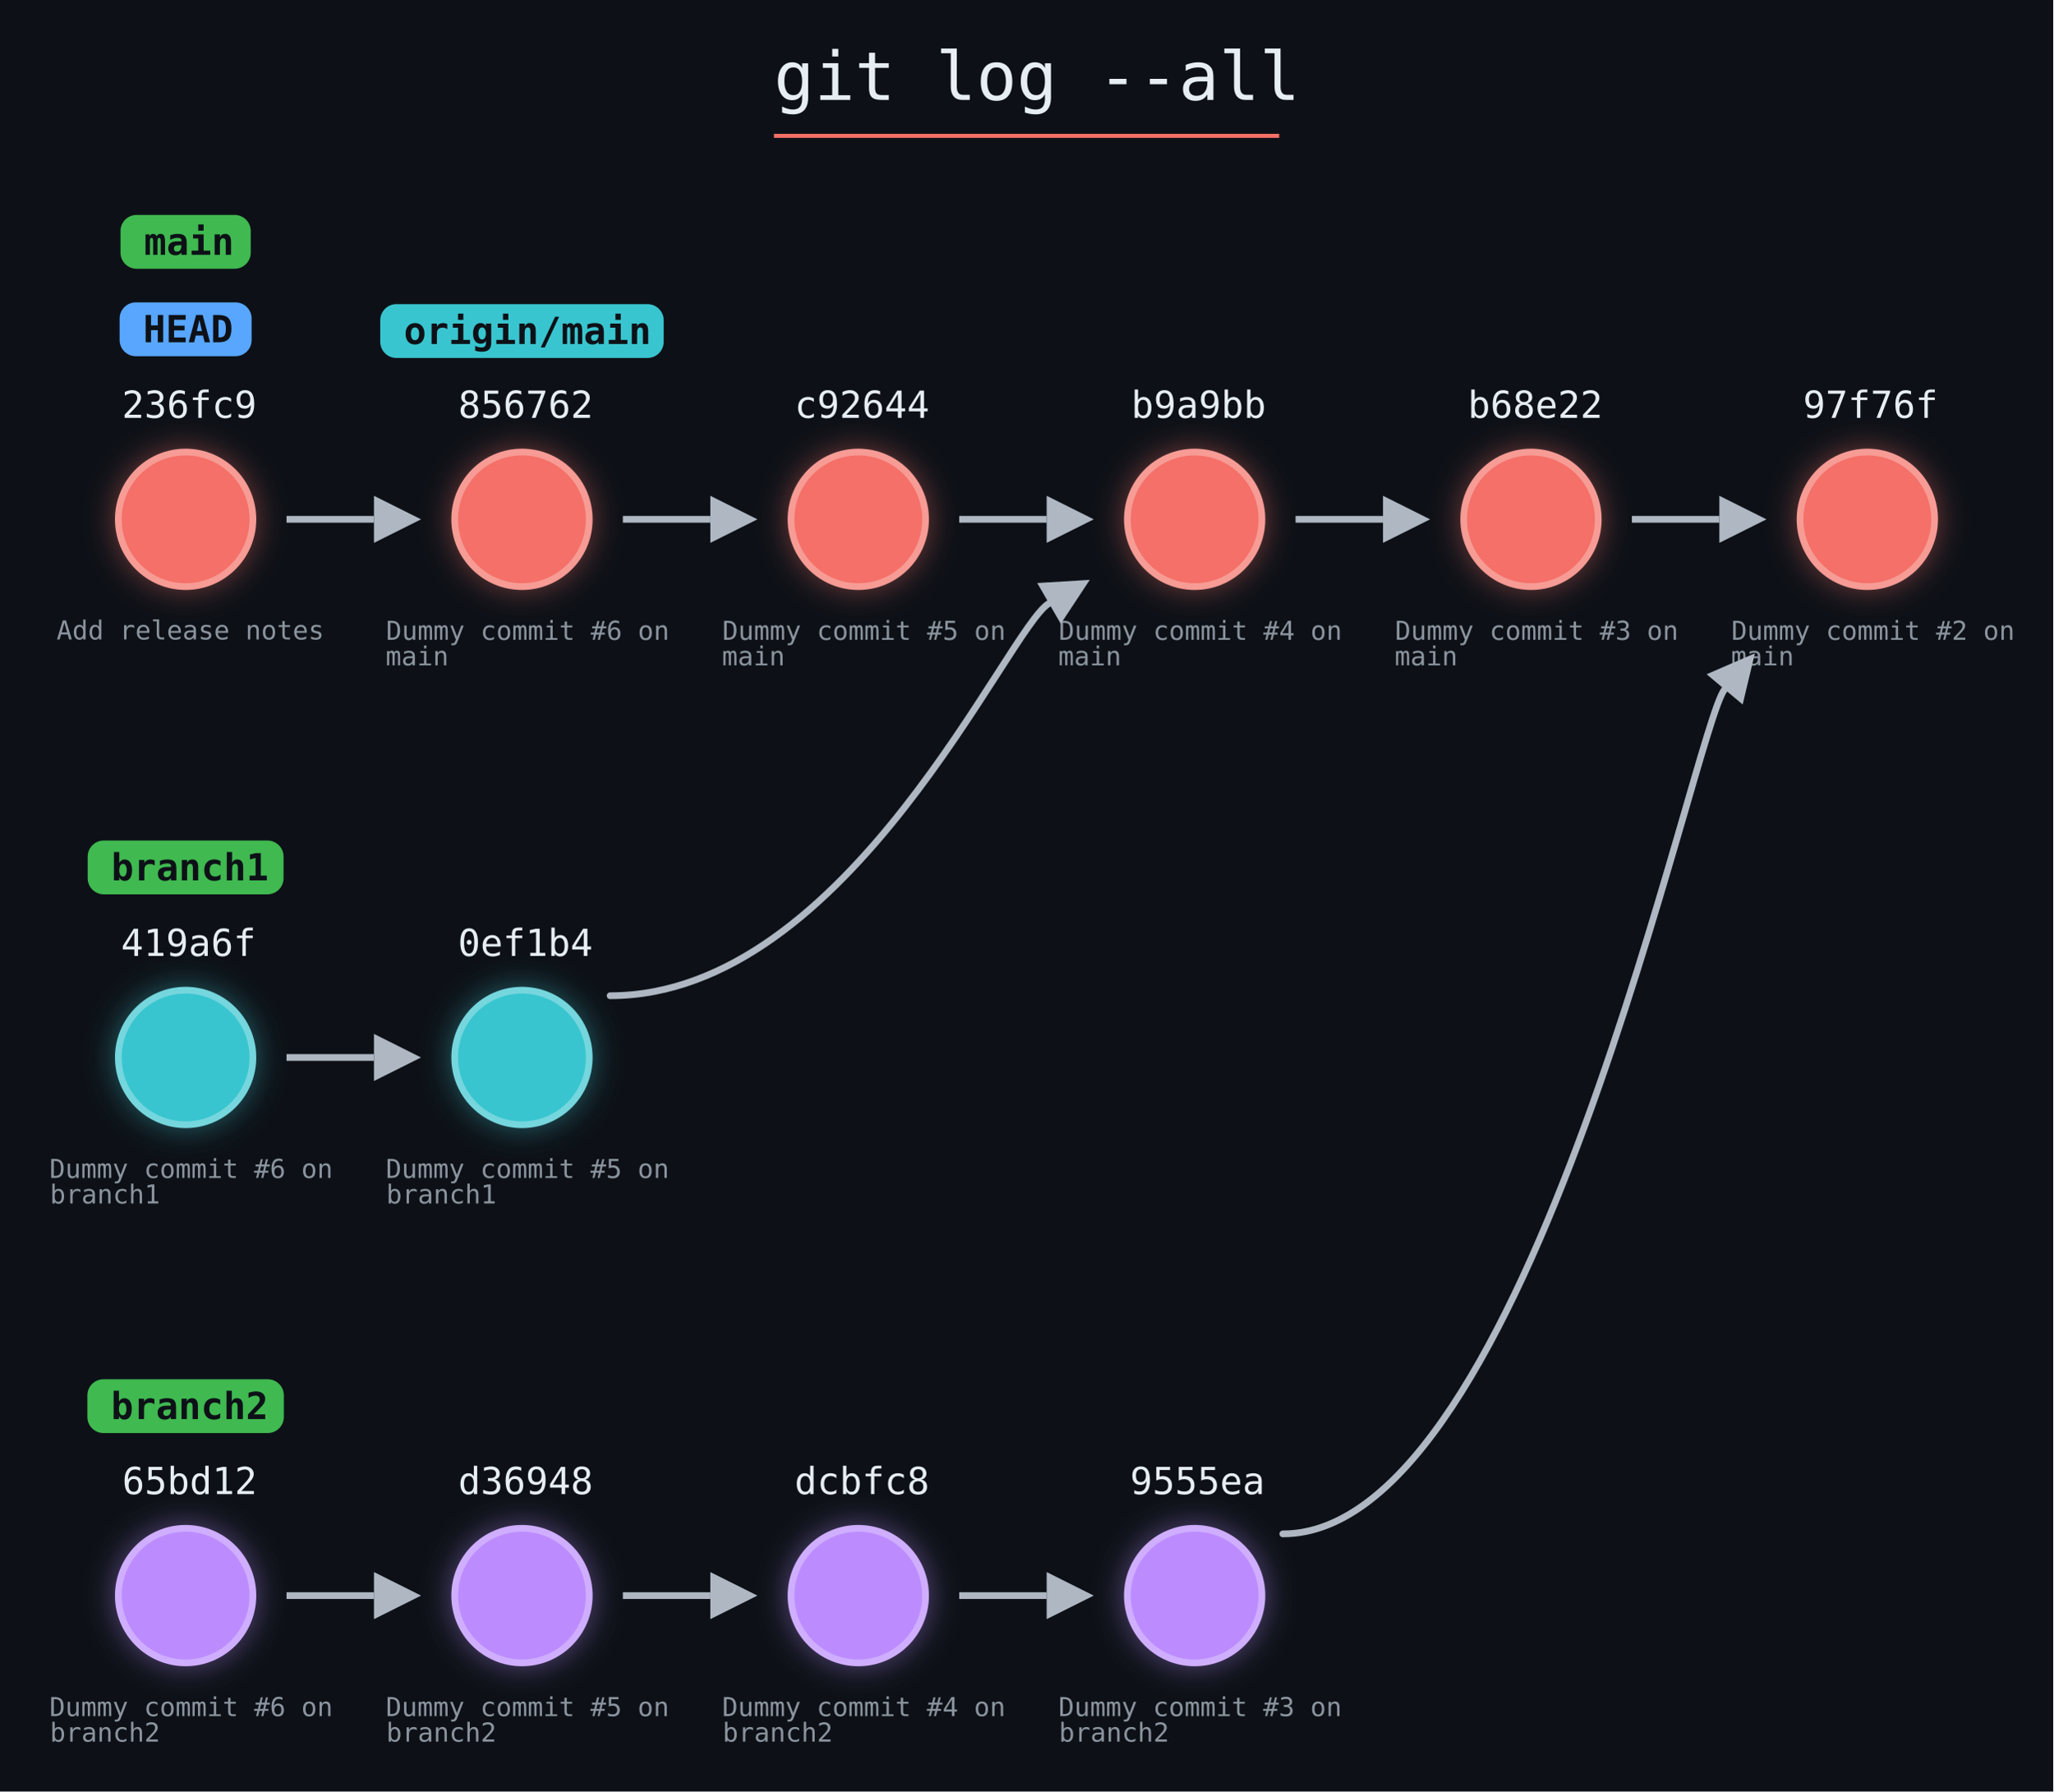
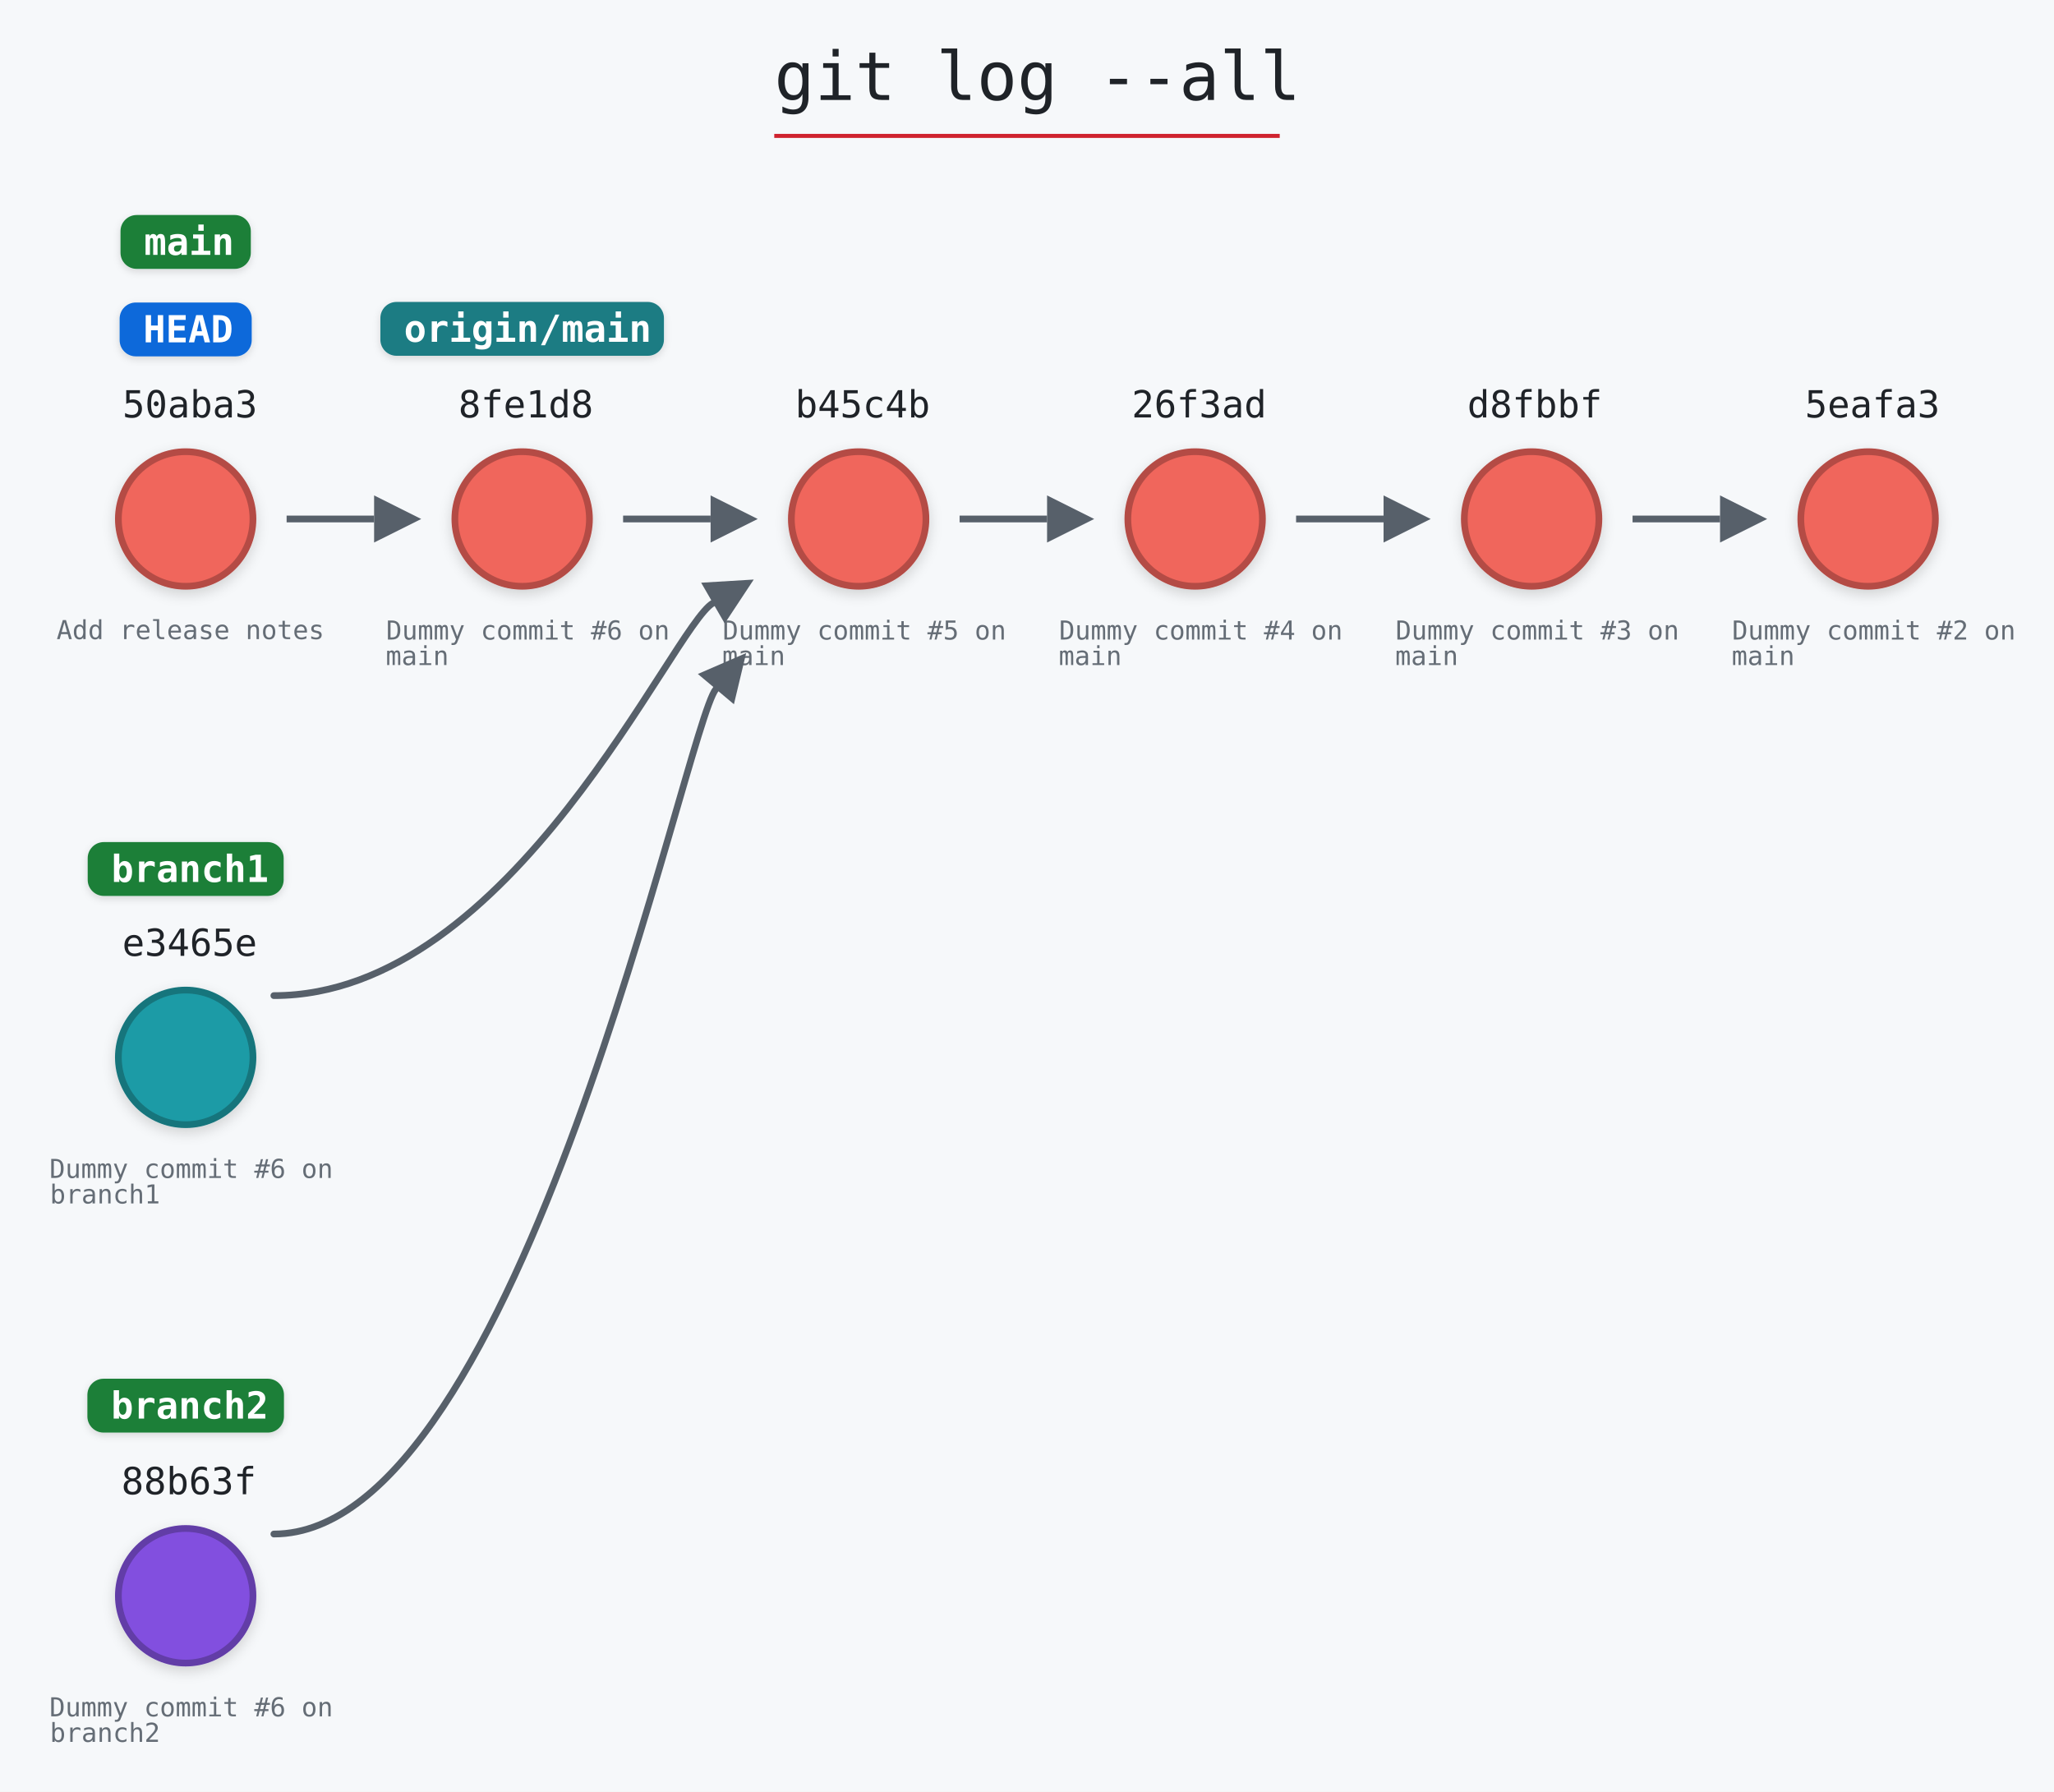
- <svg xmlns="http://www.w3.org/2000/svg" id="scene" viewBox="379.19 -13.6 1161.63 1013.6" width="1161.63" height="1013.6" font-family="&quot;Cascadia Mono&quot;,&quot;JetBrains Mono&quot;,&quot;Fira Mono&quot;,&quot;SF Mono&quot;,Menlo,Consolas,&quot;DejaVu Sans Mono&quot;,&quot;Liberation Mono&quot;,monospace" data-scale="76.117958" data-center="6.250759 -3.412864" data-frame="1920 1080">
+ <svg xmlns="http://www.w3.org/2000/svg" id="scene" viewBox="378.98 -13.64 1162.05 1013.64" width="1162.05" height="1013.64" font-family="&quot;Cascadia Mono&quot;,&quot;JetBrains Mono&quot;,&quot;Fira Mono&quot;,&quot;SF Mono&quot;,Menlo,Consolas,&quot;DejaVu Sans Mono&quot;,&quot;Liberation Mono&quot;,monospace" data-scale="76.147056" data-center="6.250759 -3.415033" data-frame="1920 1080">
  <defs>
    <filter id="shadow1" x="-60%" y="-60%" width="220%" height="220%" color-interpolation-filters="sRGB">
-       <feDropShadow dx="0" dy="-0" stdDeviation="8.37" flood-color="#F47067" flood-opacity="0.45" />
+       <feDropShadow dx="0" dy="2.67" stdDeviation="3.81" flood-color="#000000" flood-opacity="0.16" />
    </filter>
    <filter id="shadow2" x="-60%" y="-60%" width="220%" height="220%" color-interpolation-filters="sRGB">
-       <feDropShadow dx="0" dy="-0" stdDeviation="8.37" flood-color="#39C5CF" flood-opacity="0.45" />
-     </filter>
-     <filter id="shadow3" x="-60%" y="-60%" width="220%" height="220%" color-interpolation-filters="sRGB">
-       <feDropShadow dx="0" dy="-0" stdDeviation="8.37" flood-color="#BC8CFF" flood-opacity="0.45" />
+       <feDropShadow dx="0" dy="1.52" stdDeviation="2.28" flood-color="#000000" flood-opacity="0.14" />
    </filter>
  </defs>
-   <rect x="379.19" y="-13.6" width="1161.63" height="1013.6" fill="#0D1117" data-role="background" />
-   <circle cx="484.2" cy="280.22" r="38.06" fill="#F47067" stroke="#F79B95" stroke-width="3.81" filter="url(#shadow1)" data-role="commit" data-phase="before" data-sha="236fc9f315a3612ad4c0ee820d6c2e34f00004a7" data-author="Demo" data-date="2026-09-21 15:45" data-message="Add release notes" data-parents="85676234e4012e743b2db3a8c124537c36e53f1e" data-kind="commit" />
-   <text x="448.13" y="222.8" font-size="21.13" fill="#E6EDF3" xml:space="preserve" textLength="72.14" lengthAdjust="spacingAndGlyphs" data-role="commit-label" data-sha="236fc9f315a3612ad4c0ee820d6c2e34f00004a7" data-phase="before">236fc9</text>
-   <text x="411.17" y="348.17" font-size="14.79" fill="#8B949E" xml:space="preserve" textLength="146.06" lengthAdjust="spacingAndGlyphs" data-role="commit-label" data-sha="236fc9f315a3612ad4c0ee820d6c2e34f00004a7" data-phase="before">Add release notes</text>
-   <rect x="446.87" y="157.48" width="74.68" height="30.45" rx="9.13" fill="#58A6FF" data-role="ref" data-name="HEAD" data-kind="head" data-phase="before" />
-   <text x="460.19" y="180.03" font-size="21.13" fill="#0D1117" xml:space="preserve" font-weight="700" textLength="48.04" lengthAdjust="spacingAndGlyphs" data-role="ref" data-name="HEAD" data-kind="head" data-phase="before">HEAD</text>
-   <rect x="447.36" y="108" width="73.69" height="30.45" rx="9.13" fill="#3FB950" data-role="ref" data-name="main" data-kind="branch" data-phase="before" />
-   <text x="460.68" y="130.55" font-size="21.13" fill="#0D1117" xml:space="preserve" font-weight="700" textLength="47.05" lengthAdjust="spacingAndGlyphs" data-role="ref" data-name="main" data-kind="branch" data-phase="before">main</text>
-   <circle cx="674.5" cy="280.22" r="38.06" fill="#F47067" stroke="#F79B95" stroke-width="3.81" filter="url(#shadow1)" data-role="commit" data-phase="before" data-sha="85676234e4012e743b2db3a8c124537c36e53f1e" data-author="Jacob Stopak" data-date="2026-09-21 15:45" data-message="Dummy commit #6 on main" data-parents="c9264462b7595890aca932b562bdecb3753472c1" data-kind="commit" />
-   <text x="638.43" y="222.8" font-size="21.13" fill="#E6EDF3" xml:space="preserve" textLength="72.14" lengthAdjust="spacingAndGlyphs" data-role="commit-label" data-sha="85676234e4012e743b2db3a8c124537c36e53f1e" data-phase="before">856762</text>
-   <text x="597.6" y="348.4" font-size="14.79" fill="#8B949E" xml:space="preserve" textLength="154.04" lengthAdjust="spacingAndGlyphs" data-role="commit-label" data-sha="85676234e4012e743b2db3a8c124537c36e53f1e" data-phase="before">Dummy commit #6 on</text>
-   <text x="597.37" y="362.83" font-size="14.79" fill="#8B949E" xml:space="preserve" textLength="32.93" lengthAdjust="spacingAndGlyphs" data-role="commit-label" data-sha="85676234e4012e743b2db3a8c124537c36e53f1e" data-phase="before">main</text>
-   <rect x="594.32" y="158.47" width="160.36" height="30.45" rx="9.13" fill="#39C5CF" data-role="ref" data-name="origin/main" data-kind="remote" data-phase="before" />
-   <text x="607.64" y="181.02" font-size="21.13" fill="#0D1117" xml:space="preserve" font-weight="700" textLength="133.72" lengthAdjust="spacingAndGlyphs" data-role="ref" data-name="origin/main" data-kind="remote" data-phase="before">origin/main</text>
-   <line x1="541.29" y1="280.22" x2="590.77" y2="280.22" fill="none" stroke="#AEB7C2" stroke-width="3.81" data-role="edge" data-src="236fc9f315a3612ad4c0ee820d6c2e34f00004a7" data-dst="85676234e4012e743b2db3a8c124537c36e53f1e" data-phase="before" />
-   <polygon points="617.41,280.22 590.77,266.9 590.77,293.54" fill="#AEB7C2" data-role="edge" data-src="236fc9f315a3612ad4c0ee820d6c2e34f00004a7" data-dst="85676234e4012e743b2db3a8c124537c36e53f1e" data-phase="before" />
-   <circle cx="864.79" cy="280.22" r="38.06" fill="#F47067" stroke="#F79B95" stroke-width="3.81" filter="url(#shadow1)" data-role="commit" data-phase="before" data-sha="c9264462b7595890aca932b562bdecb3753472c1" data-author="Jacob Stopak" data-date="2026-09-21 15:45" data-message="Dummy commit #5 on main" data-parents="b9a9bbc38907d8ea443545e270efd292747e5bdc" data-kind="commit" />
-   <text x="828.72" y="222.8" font-size="21.13" fill="#E6EDF3" xml:space="preserve" textLength="72.14" lengthAdjust="spacingAndGlyphs" data-role="commit-label" data-sha="c9264462b7595890aca932b562bdecb3753472c1" data-phase="before">c92644</text>
-   <text x="787.89" y="348.4" font-size="14.79" fill="#8B949E" xml:space="preserve" textLength="154.04" lengthAdjust="spacingAndGlyphs" data-role="commit-label" data-sha="c9264462b7595890aca932b562bdecb3753472c1" data-phase="before">Dummy commit #5 on</text>
-   <text x="787.66" y="362.83" font-size="14.79" fill="#8B949E" xml:space="preserve" textLength="32.93" lengthAdjust="spacingAndGlyphs" data-role="commit-label" data-sha="c9264462b7595890aca932b562bdecb3753472c1" data-phase="before">main</text>
-   <line x1="731.59" y1="280.22" x2="781.07" y2="280.22" fill="none" stroke="#AEB7C2" stroke-width="3.81" data-role="edge" data-src="85676234e4012e743b2db3a8c124537c36e53f1e" data-dst="c9264462b7595890aca932b562bdecb3753472c1" data-phase="before" />
-   <polygon points="807.71,280.22 781.07,266.9 781.07,293.54" fill="#AEB7C2" data-role="edge" data-src="85676234e4012e743b2db3a8c124537c36e53f1e" data-dst="c9264462b7595890aca932b562bdecb3753472c1" data-phase="before" />
-   <circle cx="1055.09" cy="280.22" r="38.06" fill="#F47067" stroke="#F79B95" stroke-width="3.81" filter="url(#shadow1)" data-role="commit" data-phase="before" data-sha="b9a9bbc38907d8ea443545e270efd292747e5bdc" data-author="Jacob Stopak" data-date="2026-09-21 15:45" data-message="Dummy commit #4 on main" data-parents="b68e227e7c9b81654bc81481b668f98d1af67c20" data-kind="commit" />
-   <text x="1019.18" y="222.8" font-size="21.13" fill="#E6EDF3" xml:space="preserve" textLength="71.81" lengthAdjust="spacingAndGlyphs" data-role="commit-label" data-sha="b9a9bbc38907d8ea443545e270efd292747e5bdc" data-phase="before">b9a9bb</text>
-   <text x="978.19" y="348.4" font-size="14.79" fill="#8B949E" xml:space="preserve" textLength="154.04" lengthAdjust="spacingAndGlyphs" data-role="commit-label" data-sha="b9a9bbc38907d8ea443545e270efd292747e5bdc" data-phase="before">Dummy commit #4 on</text>
-   <text x="977.96" y="362.83" font-size="14.79" fill="#8B949E" xml:space="preserve" textLength="32.93" lengthAdjust="spacingAndGlyphs" data-role="commit-label" data-sha="b9a9bbc38907d8ea443545e270efd292747e5bdc" data-phase="before">main</text>
-   <line x1="921.88" y1="280.22" x2="971.36" y2="280.22" fill="none" stroke="#AEB7C2" stroke-width="3.81" data-role="edge" data-src="c9264462b7595890aca932b562bdecb3753472c1" data-dst="b9a9bbc38907d8ea443545e270efd292747e5bdc" data-phase="before" />
-   <polygon points="998,280.22 971.36,266.9 971.36,293.54" fill="#AEB7C2" data-role="edge" data-src="c9264462b7595890aca932b562bdecb3753472c1" data-dst="b9a9bbc38907d8ea443545e270efd292747e5bdc" data-phase="before" />
-   <circle cx="1245.38" cy="280.22" r="38.06" fill="#F47067" stroke="#F79B95" stroke-width="3.81" filter="url(#shadow1)" data-role="commit" data-phase="before" data-sha="b68e227e7c9b81654bc81481b668f98d1af67c20" data-author="Jacob Stopak" data-date="2026-09-21 15:45" data-message="Dummy commit #3 on main" data-parents="97f76fe85dcb466d6fa29924e877d835655b79f3" data-kind="commit" />
-   <text x="1209.64" y="222.8" font-size="21.13" fill="#E6EDF3" xml:space="preserve" textLength="71.48" lengthAdjust="spacingAndGlyphs" data-role="commit-label" data-sha="b68e227e7c9b81654bc81481b668f98d1af67c20" data-phase="before">b68e22</text>
-   <text x="1168.48" y="348.4" font-size="14.79" fill="#8B949E" xml:space="preserve" textLength="154.04" lengthAdjust="spacingAndGlyphs" data-role="commit-label" data-sha="b68e227e7c9b81654bc81481b668f98d1af67c20" data-phase="before">Dummy commit #3 on</text>
-   <text x="1168.25" y="362.83" font-size="14.79" fill="#8B949E" xml:space="preserve" textLength="32.93" lengthAdjust="spacingAndGlyphs" data-role="commit-label" data-sha="b68e227e7c9b81654bc81481b668f98d1af67c20" data-phase="before">main</text>
-   <line x1="1112.18" y1="280.22" x2="1161.65" y2="280.22" fill="none" stroke="#AEB7C2" stroke-width="3.81" data-role="edge" data-src="b9a9bbc38907d8ea443545e270efd292747e5bdc" data-dst="b68e227e7c9b81654bc81481b668f98d1af67c20" data-phase="before" />
-   <polygon points="1188.3,280.22 1161.65,266.9 1161.65,293.54" fill="#AEB7C2" data-role="edge" data-src="b9a9bbc38907d8ea443545e270efd292747e5bdc" data-dst="b68e227e7c9b81654bc81481b668f98d1af67c20" data-phase="before" />
-   <circle cx="484.2" cy="584.69" r="38.06" fill="#39C5CF" stroke="#74D6DD" stroke-width="3.81" filter="url(#shadow2)" data-role="commit" data-phase="before" data-sha="419a6f06e9fe0b249dd907453352ae1f181daa58" data-author="Jacob Stopak" data-date="2026-09-21 15:45" data-message="Dummy commit #6 on branch1" data-parents="0ef1b43508fdb1e0c3e60e845dc7aecd00d6759c" data-kind="commit" />
-   <text x="447.64" y="527.27" font-size="21.13" fill="#E6EDF3" xml:space="preserve" textLength="73.13" lengthAdjust="spacingAndGlyphs" data-role="commit-label" data-sha="419a6f06e9fe0b249dd907453352ae1f181daa58" data-phase="before">419a6f</text>
-   <text x="407.19" y="652.87" font-size="14.79" fill="#8B949E" xml:space="preserve" textLength="154.04" lengthAdjust="spacingAndGlyphs" data-role="commit-label" data-sha="419a6f06e9fe0b249dd907453352ae1f181daa58" data-phase="before">Dummy commit #6 on</text>
-   <text x="407.42" y="667.3" font-size="14.79" fill="#8B949E" xml:space="preserve" textLength="58.47" lengthAdjust="spacingAndGlyphs" data-role="commit-label" data-sha="419a6f06e9fe0b249dd907453352ae1f181daa58" data-phase="before">branch1</text>
-   <rect x="428.79" y="461.95" width="110.83" height="30.45" rx="9.13" fill="#3FB950" data-role="ref" data-name="branch1" data-kind="branch" data-phase="before" />
-   <text x="442.11" y="484.5" font-size="21.13" fill="#0D1117" xml:space="preserve" font-weight="700" textLength="84.19" lengthAdjust="spacingAndGlyphs" data-role="ref" data-name="branch1" data-kind="branch" data-phase="before">branch1</text>
-   <circle cx="674.5" cy="584.69" r="38.06" fill="#39C5CF" stroke="#74D6DD" stroke-width="3.81" filter="url(#shadow2)" data-role="commit" data-phase="before" data-sha="0ef1b43508fdb1e0c3e60e845dc7aecd00d6759c" data-author="Jacob Stopak" data-date="2026-09-21 15:45" data-message="Dummy commit #5 on branch1" data-parents="b9a9bbc38907d8ea443545e270efd292747e5bdc" data-kind="commit" />
-   <text x="638.26" y="527.27" font-size="21.13" fill="#E6EDF3" xml:space="preserve" textLength="72.47" lengthAdjust="spacingAndGlyphs" data-role="commit-label" data-sha="0ef1b43508fdb1e0c3e60e845dc7aecd00d6759c" data-phase="before">0ef1b4</text>
-   <text x="597.48" y="652.87" font-size="14.79" fill="#8B949E" xml:space="preserve" textLength="154.04" lengthAdjust="spacingAndGlyphs" data-role="commit-label" data-sha="0ef1b43508fdb1e0c3e60e845dc7aecd00d6759c" data-phase="before">Dummy commit #5 on</text>
-   <text x="597.71" y="667.3" font-size="14.79" fill="#8B949E" xml:space="preserve" textLength="58.47" lengthAdjust="spacingAndGlyphs" data-role="commit-label" data-sha="0ef1b43508fdb1e0c3e60e845dc7aecd00d6759c" data-phase="before">branch1</text>
-   <line x1="541.29" y1="584.69" x2="590.77" y2="584.69" fill="none" stroke="#AEB7C2" stroke-width="3.81" data-role="edge" data-src="419a6f06e9fe0b249dd907453352ae1f181daa58" data-dst="0ef1b43508fdb1e0c3e60e845dc7aecd00d6759c" data-phase="before" />
-   <polygon points="617.41,584.69 590.77,571.37 590.77,598.01" fill="#AEB7C2" data-role="edge" data-src="419a6f06e9fe0b249dd907453352ae1f181daa58" data-dst="0ef1b43508fdb1e0c3e60e845dc7aecd00d6759c" data-phase="before" />
-   <path d="M 724.38 549.76 C 859.52 549.76, 949.62 341.11, 972.69 327.79" stroke-linecap="round" fill="none" stroke="#AEB7C2" stroke-width="3.81" data-role="edge" data-src="0ef1b43508fdb1e0c3e60e845dc7aecd00d6759c" data-dst="b9a9bbc38907d8ea443545e270efd292747e5bdc" data-phase="before" />
-   <polygon points="995.76,314.47 966.03,316.26 979.35,339.33" fill="#AEB7C2" data-role="edge" data-src="0ef1b43508fdb1e0c3e60e845dc7aecd00d6759c" data-dst="b9a9bbc38907d8ea443545e270efd292747e5bdc" data-phase="before" />
-   <circle cx="1435.68" cy="280.22" r="38.06" fill="#F47067" stroke="#F79B95" stroke-width="3.81" filter="url(#shadow1)" data-role="commit" data-phase="before" data-sha="97f76fe85dcb466d6fa29924e877d835655b79f3" data-author="Jacob Stopak" data-date="2026-09-21 15:45" data-message="Dummy commit #2 on main" data-parents="ee1c4547eb6b78928053f1839b2aff25219242de" data-kind="commit" />
-   <text x="1399.28" y="222.8" font-size="21.13" fill="#E6EDF3" xml:space="preserve" textLength="72.8" lengthAdjust="spacingAndGlyphs" data-role="commit-label" data-sha="97f76fe85dcb466d6fa29924e877d835655b79f3" data-phase="before">97f76f</text>
-   <text x="1358.78" y="348.4" font-size="14.79" fill="#8B949E" xml:space="preserve" textLength="154.04" lengthAdjust="spacingAndGlyphs" data-role="commit-label" data-sha="97f76fe85dcb466d6fa29924e877d835655b79f3" data-phase="before">Dummy commit #2 on</text>
-   <text x="1358.55" y="362.83" font-size="14.79" fill="#8B949E" xml:space="preserve" textLength="32.93" lengthAdjust="spacingAndGlyphs" data-role="commit-label" data-sha="97f76fe85dcb466d6fa29924e877d835655b79f3" data-phase="before">main</text>
-   <line x1="1302.47" y1="280.22" x2="1351.95" y2="280.22" fill="none" stroke="#AEB7C2" stroke-width="3.81" data-role="edge" data-src="b68e227e7c9b81654bc81481b668f98d1af67c20" data-dst="97f76fe85dcb466d6fa29924e877d835655b79f3" data-phase="before" />
-   <polygon points="1378.59,280.22 1351.95,266.9 1351.95,293.54" fill="#AEB7C2" data-role="edge" data-src="b68e227e7c9b81654bc81481b668f98d1af67c20" data-dst="97f76fe85dcb466d6fa29924e877d835655b79f3" data-phase="before" />
-   <circle cx="484.2" cy="889.16" r="38.06" fill="#BC8CFF" stroke="#D0AEFF" stroke-width="3.81" filter="url(#shadow3)" data-role="commit" data-phase="before" data-sha="65bd12517616a4ffa37fd7255a3e02fcfc619e83" data-author="Jacob Stopak" data-date="2026-09-21 15:45" data-message="Dummy commit #6 on branch2" data-parents="d36948e5431830027b6c31144c9aa671b6737346" data-kind="commit" />
-   <text x="448.3" y="831.74" font-size="21.13" fill="#E6EDF3" xml:space="preserve" textLength="71.81" lengthAdjust="spacingAndGlyphs" data-role="commit-label" data-sha="65bd12517616a4ffa37fd7255a3e02fcfc619e83" data-phase="before">65bd12</text>
-   <text x="407.19" y="957.35" font-size="14.79" fill="#8B949E" xml:space="preserve" textLength="154.04" lengthAdjust="spacingAndGlyphs" data-role="commit-label" data-sha="65bd12517616a4ffa37fd7255a3e02fcfc619e83" data-phase="before">Dummy commit #6 on</text>
-   <text x="407.42" y="971.77" font-size="14.79" fill="#8B949E" xml:space="preserve" textLength="58.7" lengthAdjust="spacingAndGlyphs" data-role="commit-label" data-sha="65bd12517616a4ffa37fd7255a3e02fcfc619e83" data-phase="before">branch2</text>
-   <rect x="428.62" y="766.75" width="111.16" height="30.45" rx="9.13" fill="#3FB950" data-role="ref" data-name="branch2" data-kind="branch" data-phase="before" />
-   <text x="441.94" y="789.3" font-size="21.13" fill="#0D1117" xml:space="preserve" font-weight="700" textLength="84.52" lengthAdjust="spacingAndGlyphs" data-role="ref" data-name="branch2" data-kind="branch" data-phase="before">branch2</text>
-   <circle cx="674.5" cy="889.16" r="38.06" fill="#BC8CFF" stroke="#D0AEFF" stroke-width="3.81" filter="url(#shadow3)" data-role="commit" data-phase="before" data-sha="d36948e5431830027b6c31144c9aa671b6737346" data-author="Jacob Stopak" data-date="2026-09-21 15:45" data-message="Dummy commit #5 on branch2" data-parents="dcbfc81223937c232b8f6749c01db0891953fb3f" data-kind="commit" />
-   <text x="638.43" y="831.74" font-size="21.13" fill="#E6EDF3" xml:space="preserve" textLength="72.14" lengthAdjust="spacingAndGlyphs" data-role="commit-label" data-sha="d36948e5431830027b6c31144c9aa671b6737346" data-phase="before">d36948</text>
-   <text x="597.48" y="957.35" font-size="14.79" fill="#8B949E" xml:space="preserve" textLength="154.04" lengthAdjust="spacingAndGlyphs" data-role="commit-label" data-sha="d36948e5431830027b6c31144c9aa671b6737346" data-phase="before">Dummy commit #5 on</text>
-   <text x="597.71" y="971.77" font-size="14.79" fill="#8B949E" xml:space="preserve" textLength="58.7" lengthAdjust="spacingAndGlyphs" data-role="commit-label" data-sha="d36948e5431830027b6c31144c9aa671b6737346" data-phase="before">branch2</text>
-   <line x1="541.29" y1="889.16" x2="590.77" y2="889.16" fill="none" stroke="#AEB7C2" stroke-width="3.81" data-role="edge" data-src="65bd12517616a4ffa37fd7255a3e02fcfc619e83" data-dst="d36948e5431830027b6c31144c9aa671b6737346" data-phase="before" />
-   <polygon points="617.41,889.16 590.77,875.84 590.77,902.48" fill="#AEB7C2" data-role="edge" data-src="65bd12517616a4ffa37fd7255a3e02fcfc619e83" data-dst="d36948e5431830027b6c31144c9aa671b6737346" data-phase="before" />
-   <circle cx="864.79" cy="889.16" r="38.06" fill="#BC8CFF" stroke="#D0AEFF" stroke-width="3.81" filter="url(#shadow3)" data-role="commit" data-phase="before" data-sha="dcbfc81223937c232b8f6749c01db0891953fb3f" data-author="Jacob Stopak" data-date="2026-09-21 15:45" data-message="Dummy commit #4 on branch2" data-parents="9555ea6fe7970c15d122a5d9ea7ddc1ac6b9013a" data-kind="commit" />
-   <text x="828.72" y="831.74" font-size="21.13" fill="#E6EDF3" xml:space="preserve" textLength="72.14" lengthAdjust="spacingAndGlyphs" data-role="commit-label" data-sha="dcbfc81223937c232b8f6749c01db0891953fb3f" data-phase="before">dcbfc8</text>
-   <text x="787.78" y="957.35" font-size="14.79" fill="#8B949E" xml:space="preserve" textLength="154.04" lengthAdjust="spacingAndGlyphs" data-role="commit-label" data-sha="dcbfc81223937c232b8f6749c01db0891953fb3f" data-phase="before">Dummy commit #4 on</text>
-   <text x="788.01" y="971.77" font-size="14.79" fill="#8B949E" xml:space="preserve" textLength="58.7" lengthAdjust="spacingAndGlyphs" data-role="commit-label" data-sha="dcbfc81223937c232b8f6749c01db0891953fb3f" data-phase="before">branch2</text>
-   <line x1="731.59" y1="889.16" x2="781.07" y2="889.16" fill="none" stroke="#AEB7C2" stroke-width="3.81" data-role="edge" data-src="d36948e5431830027b6c31144c9aa671b6737346" data-dst="dcbfc81223937c232b8f6749c01db0891953fb3f" data-phase="before" />
-   <polygon points="807.71,889.16 781.07,875.84 781.07,902.48" fill="#AEB7C2" data-role="edge" data-src="d36948e5431830027b6c31144c9aa671b6737346" data-dst="dcbfc81223937c232b8f6749c01db0891953fb3f" data-phase="before" />
-   <circle cx="1055.09" cy="889.16" r="38.06" fill="#BC8CFF" stroke="#D0AEFF" stroke-width="3.81" filter="url(#shadow3)" data-role="commit" data-phase="before" data-sha="9555ea6fe7970c15d122a5d9ea7ddc1ac6b9013a" data-author="Jacob Stopak" data-date="2026-09-21 15:45" data-message="Dummy commit #3 on branch2" data-parents="97f76fe85dcb466d6fa29924e877d835655b79f3" data-kind="commit" />
-   <text x="1018.52" y="831.74" font-size="21.13" fill="#E6EDF3" xml:space="preserve" textLength="73.13" lengthAdjust="spacingAndGlyphs" data-role="commit-label" data-sha="9555ea6fe7970c15d122a5d9ea7ddc1ac6b9013a" data-phase="before">9555ea</text>
-   <text x="978.07" y="957.35" font-size="14.79" fill="#8B949E" xml:space="preserve" textLength="154.04" lengthAdjust="spacingAndGlyphs" data-role="commit-label" data-sha="9555ea6fe7970c15d122a5d9ea7ddc1ac6b9013a" data-phase="before">Dummy commit #3 on</text>
-   <text x="978.3" y="971.77" font-size="14.79" fill="#8B949E" xml:space="preserve" textLength="58.7" lengthAdjust="spacingAndGlyphs" data-role="commit-label" data-sha="9555ea6fe7970c15d122a5d9ea7ddc1ac6b9013a" data-phase="before">branch2</text>
-   <line x1="921.88" y1="889.16" x2="971.36" y2="889.16" fill="none" stroke="#AEB7C2" stroke-width="3.81" data-role="edge" data-src="dcbfc81223937c232b8f6749c01db0891953fb3f" data-dst="9555ea6fe7970c15d122a5d9ea7ddc1ac6b9013a" data-phase="before" />
-   <polygon points="998,889.16 971.36,875.84 971.36,902.48" fill="#AEB7C2" data-role="edge" data-src="dcbfc81223937c232b8f6749c01db0891953fb3f" data-dst="9555ea6fe7970c15d122a5d9ea7ddc1ac6b9013a" data-phase="before" />
-   <path d="M 1104.97 854.24 C 1244.68 854.24, 1337.82 396.84, 1354.95 376.43" stroke-linecap="round" fill="none" stroke="#AEB7C2" stroke-width="3.81" data-role="edge" data-src="9555ea6fe7970c15d122a5d9ea7ddc1ac6b9013a" data-dst="97f76fe85dcb466d6fa29924e877d835655b79f3" data-phase="before" />
-   <polygon points="1372.07,356.02 1344.74,367.87 1365.15,384.99" fill="#AEB7C2" data-role="edge" data-src="9555ea6fe7970c15d122a5d9ea7ddc1ac6b9013a" data-dst="97f76fe85dcb466d6fa29924e877d835655b79f3" data-phase="before" />
-   <text x="817.07" y="42.93" font-size="38.03" fill="#E6EDF3" xml:space="preserve" textLength="285.85" lengthAdjust="spacingAndGlyphs" data-role="title">git log --all</text>
-   <line x1="817.07" y1="63.26" x2="1102.93" y2="63.26" fill="none" stroke="#F47067" stroke-width="2.28" data-role="title" />
+   <rect x="378.98" y="-13.64" width="1162.05" height="1013.64" fill="#F6F8FA" data-role="background" />
+   <circle cx="484.02" cy="279.96" r="38.07" fill="#F0665C" stroke="#B44C45" stroke-width="3.81" filter="url(#shadow1)" data-role="commit" data-phase="before" data-sha="50aba33309a8e99f0888771d227f4ac49f712e7b" data-author="Demo" data-date="2026-09-21 15:52" data-message="Add release notes" data-parents="8fe1d85b66c953c6358a15db09e874259e801c4a" data-kind="commit" />
+   <text x="448.27" y="222.51" font-size="21.14" fill="#1F2328" xml:space="preserve" textLength="71.51" lengthAdjust="spacingAndGlyphs" data-role="commit-label" data-sha="50aba33309a8e99f0888771d227f4ac49f712e7b" data-phase="before">50aba3</text>
+   <text x="410.96" y="347.93" font-size="14.8" fill="#656D76" xml:space="preserve" textLength="146.12" lengthAdjust="spacingAndGlyphs" data-role="commit-label" data-sha="50aba33309a8e99f0888771d227f4ac49f712e7b" data-phase="before">Add release notes</text>
+   <rect x="446.67" y="157.5" width="74.71" height="30.46" rx="9.14" fill="#0969DA" filter="url(#shadow2)" data-role="ref" data-name="HEAD" data-kind="head" data-phase="before" />
+   <text x="459.99" y="180.05" font-size="21.14" fill="#FFFFFF" xml:space="preserve" font-weight="700" textLength="48.06" lengthAdjust="spacingAndGlyphs" data-role="ref" data-name="HEAD" data-kind="head" data-phase="before">HEAD</text>
+   <rect x="447.16" y="108" width="73.72" height="30.46" rx="9.14" fill="#1A7F37" filter="url(#shadow2)" data-role="ref" data-name="main" data-kind="branch" data-phase="before" />
+   <text x="460.49" y="130.56" font-size="21.14" fill="#FFFFFF" xml:space="preserve" font-weight="700" textLength="47.07" lengthAdjust="spacingAndGlyphs" data-role="ref" data-name="main" data-kind="branch" data-phase="before">main</text>
+   <circle cx="674.39" cy="279.96" r="38.07" fill="#F0665C" stroke="#B44C45" stroke-width="3.81" filter="url(#shadow1)" data-role="commit" data-phase="before" data-sha="8fe1d85b66c953c6358a15db09e874259e801c4a" data-author="Jacob Stopak" data-date="2026-09-21 15:52" data-message="Dummy commit #6 on main" data-parents="b45c4b82e9944449bd05c8d38941f19b381d44b8" data-kind="commit" />
+   <text x="638.31" y="222.51" font-size="21.14" fill="#1F2328" xml:space="preserve" textLength="72.17" lengthAdjust="spacingAndGlyphs" data-role="commit-label" data-sha="8fe1d85b66c953c6358a15db09e874259e801c4a" data-phase="before">8fe1d8</text>
+   <text x="597.46" y="348.16" font-size="14.8" fill="#656D76" xml:space="preserve" textLength="154.1" lengthAdjust="spacingAndGlyphs" data-role="commit-label" data-sha="8fe1d85b66c953c6358a15db09e874259e801c4a" data-phase="before">Dummy commit #6 on</text>
+   <text x="597.23" y="362.59" font-size="14.8" fill="#656D76" xml:space="preserve" textLength="32.95" lengthAdjust="spacingAndGlyphs" data-role="commit-label" data-sha="8fe1d85b66c953c6358a15db09e874259e801c4a" data-phase="before">main</text>
+   <rect x="594.18" y="157.17" width="160.42" height="30.46" rx="9.14" fill="#1B7C83" filter="url(#shadow2)" data-role="ref" data-name="origin/main" data-kind="remote" data-phase="before" />
+   <text x="607.51" y="179.72" font-size="21.14" fill="#FFFFFF" xml:space="preserve" font-weight="700" textLength="133.77" lengthAdjust="spacingAndGlyphs" data-role="ref" data-name="origin/main" data-kind="remote" data-phase="before">origin/main</text>
+   <line x1="541.13" y1="279.96" x2="590.63" y2="279.96" fill="none" stroke="#57606A" stroke-width="3.81" data-role="edge" data-src="50aba33309a8e99f0888771d227f4ac49f712e7b" data-dst="8fe1d85b66c953c6358a15db09e874259e801c4a" data-phase="before" />
+   <polygon points="617.28,279.96 590.63,266.63 590.63,293.28" fill="#57606A" data-role="edge" data-src="50aba33309a8e99f0888771d227f4ac49f712e7b" data-dst="8fe1d85b66c953c6358a15db09e874259e801c4a" data-phase="before" />
+   <circle cx="864.76" cy="279.96" r="38.07" fill="#F0665C" stroke="#B44C45" stroke-width="3.81" filter="url(#shadow1)" data-role="commit" data-phase="before" data-sha="b45c4b82e9944449bd05c8d38941f19b381d44b8" data-author="Jacob Stopak" data-date="2026-09-21 15:52" data-message="Dummy commit #5 on main" data-parents="26f3ad1f416d8515f631c8d38068000778353bba" data-kind="commit" />
+   <text x="828.84" y="222.51" font-size="21.14" fill="#1F2328" xml:space="preserve" textLength="71.84" lengthAdjust="spacingAndGlyphs" data-role="commit-label" data-sha="b45c4b82e9944449bd05c8d38941f19b381d44b8" data-phase="before">b45c4b</text>
+   <text x="787.83" y="348.16" font-size="14.8" fill="#656D76" xml:space="preserve" textLength="154.1" lengthAdjust="spacingAndGlyphs" data-role="commit-label" data-sha="b45c4b82e9944449bd05c8d38941f19b381d44b8" data-phase="before">Dummy commit #5 on</text>
+   <text x="787.59" y="362.59" font-size="14.8" fill="#656D76" xml:space="preserve" textLength="32.95" lengthAdjust="spacingAndGlyphs" data-role="commit-label" data-sha="b45c4b82e9944449bd05c8d38941f19b381d44b8" data-phase="before">main</text>
+   <line x1="731.5" y1="279.96" x2="781" y2="279.96" fill="none" stroke="#57606A" stroke-width="3.81" data-role="edge" data-src="8fe1d85b66c953c6358a15db09e874259e801c4a" data-dst="b45c4b82e9944449bd05c8d38941f19b381d44b8" data-phase="before" />
+   <polygon points="807.65,279.96 781,266.63 781,293.28" fill="#57606A" data-role="edge" data-src="8fe1d85b66c953c6358a15db09e874259e801c4a" data-dst="b45c4b82e9944449bd05c8d38941f19b381d44b8" data-phase="before" />
+   <circle cx="1055.13" cy="279.96" r="38.07" fill="#F0665C" stroke="#B44C45" stroke-width="3.81" filter="url(#shadow1)" data-role="commit" data-phase="before" data-sha="26f3ad1f416d8515f631c8d38068000778353bba" data-author="Jacob Stopak" data-date="2026-09-21 15:52" data-message="Dummy commit #4 on main" data-parents="d8fbbfb5772a5fd4ca822d660a99933dfdb54088" data-kind="commit" />
+   <text x="1019.21" y="222.51" font-size="21.14" fill="#1F2328" xml:space="preserve" textLength="71.84" lengthAdjust="spacingAndGlyphs" data-role="commit-label" data-sha="26f3ad1f416d8515f631c8d38068000778353bba" data-phase="before">26f3ad</text>
+   <text x="978.19" y="348.16" font-size="14.8" fill="#656D76" xml:space="preserve" textLength="154.1" lengthAdjust="spacingAndGlyphs" data-role="commit-label" data-sha="26f3ad1f416d8515f631c8d38068000778353bba" data-phase="before">Dummy commit #4 on</text>
+   <text x="977.96" y="362.59" font-size="14.8" fill="#656D76" xml:space="preserve" textLength="32.95" lengthAdjust="spacingAndGlyphs" data-role="commit-label" data-sha="26f3ad1f416d8515f631c8d38068000778353bba" data-phase="before">main</text>
+   <line x1="921.87" y1="279.96" x2="971.36" y2="279.96" fill="none" stroke="#57606A" stroke-width="3.81" data-role="edge" data-src="b45c4b82e9944449bd05c8d38941f19b381d44b8" data-dst="26f3ad1f416d8515f631c8d38068000778353bba" data-phase="before" />
+   <polygon points="998.02,279.96 971.36,266.63 971.36,293.28" fill="#57606A" data-role="edge" data-src="b45c4b82e9944449bd05c8d38941f19b381d44b8" data-dst="26f3ad1f416d8515f631c8d38068000778353bba" data-phase="before" />
+   <circle cx="1245.49" cy="279.96" r="38.07" fill="#F0665C" stroke="#B44C45" stroke-width="3.81" filter="url(#shadow1)" data-role="commit" data-phase="before" data-sha="d8fbbfb5772a5fd4ca822d660a99933dfdb54088" data-author="Jacob Stopak" data-date="2026-09-21 15:52" data-message="Dummy commit #3 on main" data-parents="5eafa3e66cb74b46e28e0e89666e0d42d39f87c2" data-kind="commit" />
+   <text x="1209.08" y="222.51" font-size="21.14" fill="#1F2328" xml:space="preserve" textLength="72.83" lengthAdjust="spacingAndGlyphs" data-role="commit-label" data-sha="d8fbbfb5772a5fd4ca822d660a99933dfdb54088" data-phase="before">d8fbbf</text>
+   <text x="1168.56" y="348.16" font-size="14.8" fill="#656D76" xml:space="preserve" textLength="154.1" lengthAdjust="spacingAndGlyphs" data-role="commit-label" data-sha="d8fbbfb5772a5fd4ca822d660a99933dfdb54088" data-phase="before">Dummy commit #3 on</text>
+   <text x="1168.33" y="362.59" font-size="14.8" fill="#656D76" xml:space="preserve" textLength="32.95" lengthAdjust="spacingAndGlyphs" data-role="commit-label" data-sha="d8fbbfb5772a5fd4ca822d660a99933dfdb54088" data-phase="before">main</text>
+   <line x1="1112.24" y1="279.96" x2="1161.73" y2="279.96" fill="none" stroke="#57606A" stroke-width="3.81" data-role="edge" data-src="26f3ad1f416d8515f631c8d38068000778353bba" data-dst="d8fbbfb5772a5fd4ca822d660a99933dfdb54088" data-phase="before" />
+   <polygon points="1188.38,279.96 1161.73,266.63 1161.73,293.28" fill="#57606A" data-role="edge" data-src="26f3ad1f416d8515f631c8d38068000778353bba" data-dst="d8fbbfb5772a5fd4ca822d660a99933dfdb54088" data-phase="before" />
+   <circle cx="484.02" cy="584.54" r="38.07" fill="#1F9BA6" stroke="#17747C" stroke-width="3.81" filter="url(#shadow1)" data-role="commit" data-phase="before" data-sha="e3465eb0623f202790c82122d83d5fcf7bdea477" data-author="Jacob Stopak" data-date="2026-09-21 15:52" data-message="Dummy commit #6 on branch1" data-parents="b45c4b82e9944449bd05c8d38941f19b381d44b8" data-kind="commit" />
+   <text x="448.1" y="527.1" font-size="21.14" fill="#1F2328" xml:space="preserve" textLength="71.84" lengthAdjust="spacingAndGlyphs" data-role="commit-label" data-sha="e3465eb0623f202790c82122d83d5fcf7bdea477" data-phase="before">e3465e</text>
+   <text x="406.98" y="652.75" font-size="14.8" fill="#656D76" xml:space="preserve" textLength="154.1" lengthAdjust="spacingAndGlyphs" data-role="commit-label" data-sha="e3465eb0623f202790c82122d83d5fcf7bdea477" data-phase="before">Dummy commit #6 on</text>
+   <text x="407.21" y="667.18" font-size="14.8" fill="#656D76" xml:space="preserve" textLength="58.49" lengthAdjust="spacingAndGlyphs" data-role="commit-label" data-sha="e3465eb0623f202790c82122d83d5fcf7bdea477" data-phase="before">branch1</text>
+   <rect x="428.59" y="462.74" width="110.87" height="30.46" rx="9.14" fill="#1A7F37" filter="url(#shadow2)" data-role="ref" data-name="branch1" data-kind="branch" data-phase="before" />
+   <text x="441.91" y="485.3" font-size="21.14" fill="#FFFFFF" xml:space="preserve" font-weight="700" textLength="84.22" lengthAdjust="spacingAndGlyphs" data-role="ref" data-name="branch1" data-kind="branch" data-phase="before">branch1</text>
+   <path d="M 533.92 549.6 C 669.12 549.6, 759.25 340.87, 782.33 327.55" stroke-linecap="round" fill="none" stroke="#57606A" stroke-width="3.81" data-role="edge" data-src="e3465eb0623f202790c82122d83d5fcf7bdea477" data-dst="b45c4b82e9944449bd05c8d38941f19b381d44b8" data-phase="before" />
+   <polygon points="805.41,314.22 775.66,316.01 788.99,339.09" fill="#57606A" data-role="edge" data-src="e3465eb0623f202790c82122d83d5fcf7bdea477" data-dst="b45c4b82e9944449bd05c8d38941f19b381d44b8" data-phase="before" />
+   <circle cx="1435.86" cy="279.96" r="38.07" fill="#F0665C" stroke="#B44C45" stroke-width="3.81" filter="url(#shadow1)" data-role="commit" data-phase="before" data-sha="5eafa3e66cb74b46e28e0e89666e0d42d39f87c2" data-author="Jacob Stopak" data-date="2026-09-21 15:52" data-message="Dummy commit #2 on main" data-parents="4474a01edb4d25c750e396fd31cf4324bf286c5a" data-kind="commit" />
+   <text x="1400.11" y="222.51" font-size="21.14" fill="#1F2328" xml:space="preserve" textLength="71.51" lengthAdjust="spacingAndGlyphs" data-role="commit-label" data-sha="5eafa3e66cb74b46e28e0e89666e0d42d39f87c2" data-phase="before">5eafa3</text>
+   <text x="1358.93" y="348.16" font-size="14.8" fill="#656D76" xml:space="preserve" textLength="154.1" lengthAdjust="spacingAndGlyphs" data-role="commit-label" data-sha="5eafa3e66cb74b46e28e0e89666e0d42d39f87c2" data-phase="before">Dummy commit #2 on</text>
+   <text x="1358.7" y="362.59" font-size="14.8" fill="#656D76" xml:space="preserve" textLength="32.95" lengthAdjust="spacingAndGlyphs" data-role="commit-label" data-sha="5eafa3e66cb74b46e28e0e89666e0d42d39f87c2" data-phase="before">main</text>
+   <line x1="1302.6" y1="279.96" x2="1352.1" y2="279.96" fill="none" stroke="#57606A" stroke-width="3.81" data-role="edge" data-src="d8fbbfb5772a5fd4ca822d660a99933dfdb54088" data-dst="5eafa3e66cb74b46e28e0e89666e0d42d39f87c2" data-phase="before" />
+   <polygon points="1378.75,279.96 1352.1,266.63 1352.1,293.28" fill="#57606A" data-role="edge" data-src="d8fbbfb5772a5fd4ca822d660a99933dfdb54088" data-dst="5eafa3e66cb74b46e28e0e89666e0d42d39f87c2" data-phase="before" />
+   <circle cx="484.02" cy="889.13" r="38.07" fill="#8250DF" stroke="#623CA7" stroke-width="3.81" filter="url(#shadow1)" data-role="commit" data-phase="before" data-sha="88b63f6e5dabb81b3fc6874e8abc7264f8e7e12d" data-author="Jacob Stopak" data-date="2026-09-21 15:52" data-message="Dummy commit #6 on branch2" data-parents="b45c4b82e9944449bd05c8d38941f19b381d44b8" data-kind="commit" />
+   <text x="447.61" y="831.69" font-size="21.14" fill="#1F2328" xml:space="preserve" textLength="72.83" lengthAdjust="spacingAndGlyphs" data-role="commit-label" data-sha="88b63f6e5dabb81b3fc6874e8abc7264f8e7e12d" data-phase="before">88b63f</text>
+   <text x="406.98" y="957.34" font-size="14.8" fill="#656D76" xml:space="preserve" textLength="154.1" lengthAdjust="spacingAndGlyphs" data-role="commit-label" data-sha="88b63f6e5dabb81b3fc6874e8abc7264f8e7e12d" data-phase="before">Dummy commit #6 on</text>
+   <text x="407.21" y="971.77" font-size="14.8" fill="#656D76" xml:space="preserve" textLength="58.73" lengthAdjust="spacingAndGlyphs" data-role="commit-label" data-sha="88b63f6e5dabb81b3fc6874e8abc7264f8e7e12d" data-phase="before">branch2</text>
+   <rect x="428.42" y="766.34" width="111.21" height="30.46" rx="9.14" fill="#1A7F37" filter="url(#shadow2)" data-role="ref" data-name="branch2" data-kind="branch" data-phase="before" />
+   <text x="441.75" y="788.9" font-size="21.14" fill="#FFFFFF" xml:space="preserve" font-weight="700" textLength="84.55" lengthAdjust="spacingAndGlyphs" data-role="ref" data-name="branch2" data-kind="branch" data-phase="before">branch2</text>
+   <path d="M 533.92 854.19 C 673.69 854.19, 766.87 396.62, 784 376.2" stroke-linecap="round" fill="none" stroke="#57606A" stroke-width="3.81" data-role="edge" data-src="88b63f6e5dabb81b3fc6874e8abc7264f8e7e12d" data-dst="b45c4b82e9944449bd05c8d38941f19b381d44b8" data-phase="before" />
+   <polygon points="801.13,355.79 773.79,367.64 794.2,384.77" fill="#57606A" data-role="edge" data-src="88b63f6e5dabb81b3fc6874e8abc7264f8e7e12d" data-dst="b45c4b82e9944449bd05c8d38941f19b381d44b8" data-phase="before" />
+   <text x="817.02" y="42.9" font-size="38.05" fill="#1F2328" xml:space="preserve" textLength="285.96" lengthAdjust="spacingAndGlyphs" data-role="title">git log --all</text>
+   <line x1="817.02" y1="63.24" x2="1102.98" y2="63.24" fill="none" stroke="#CF222E" stroke-width="2.28" data-role="title" />
</svg>
